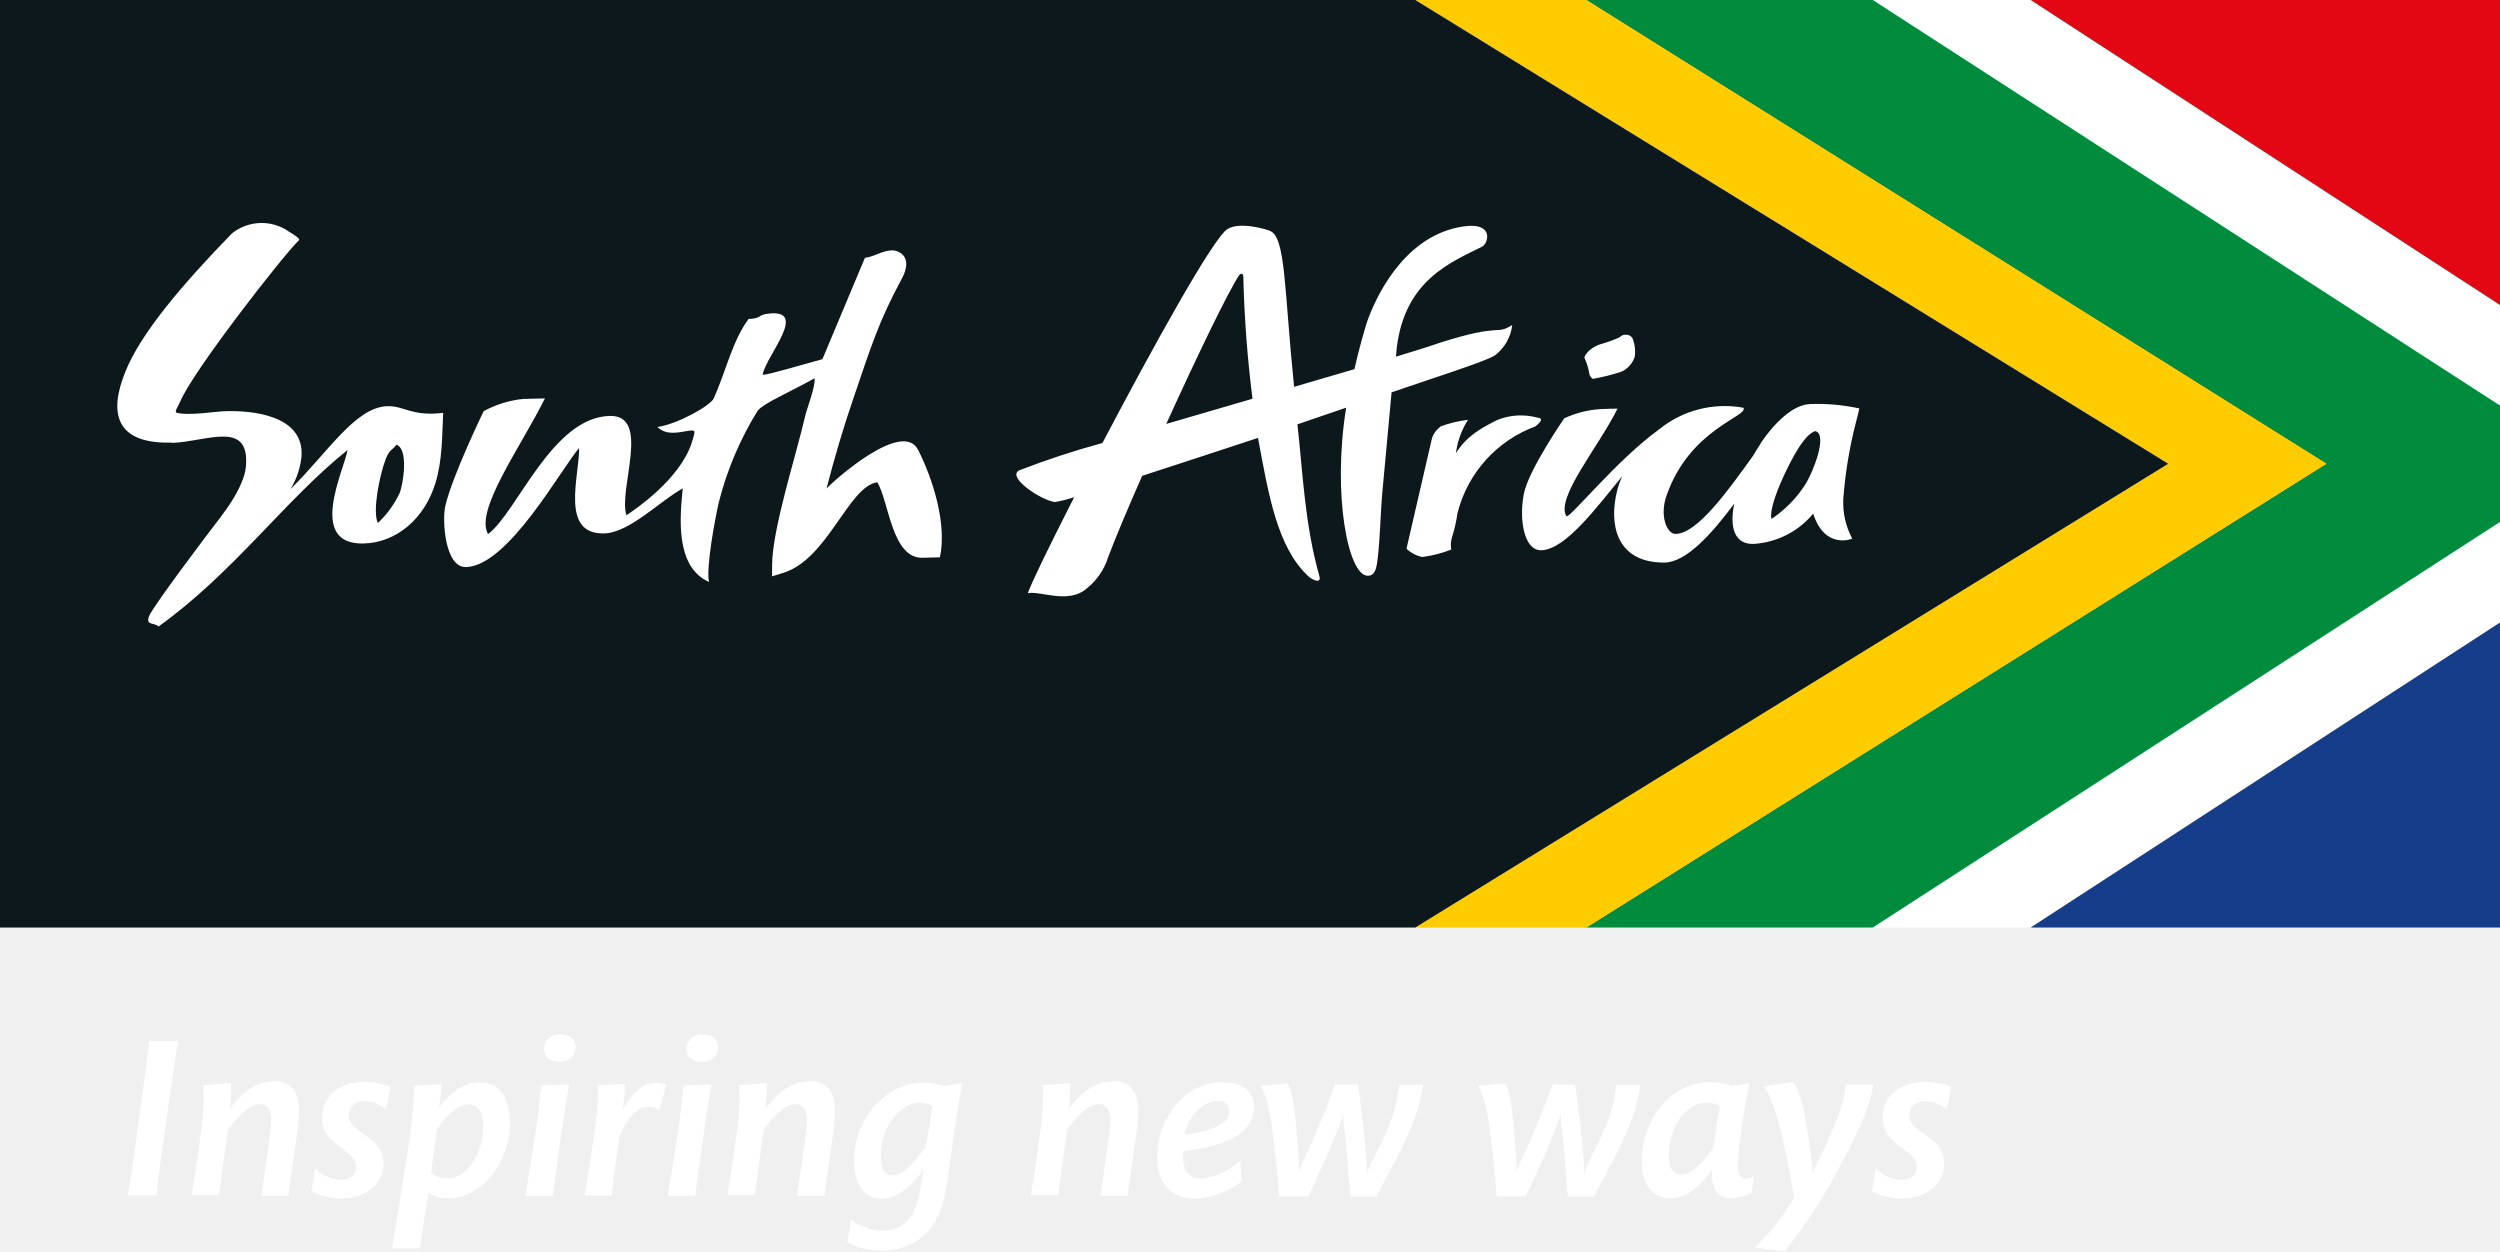
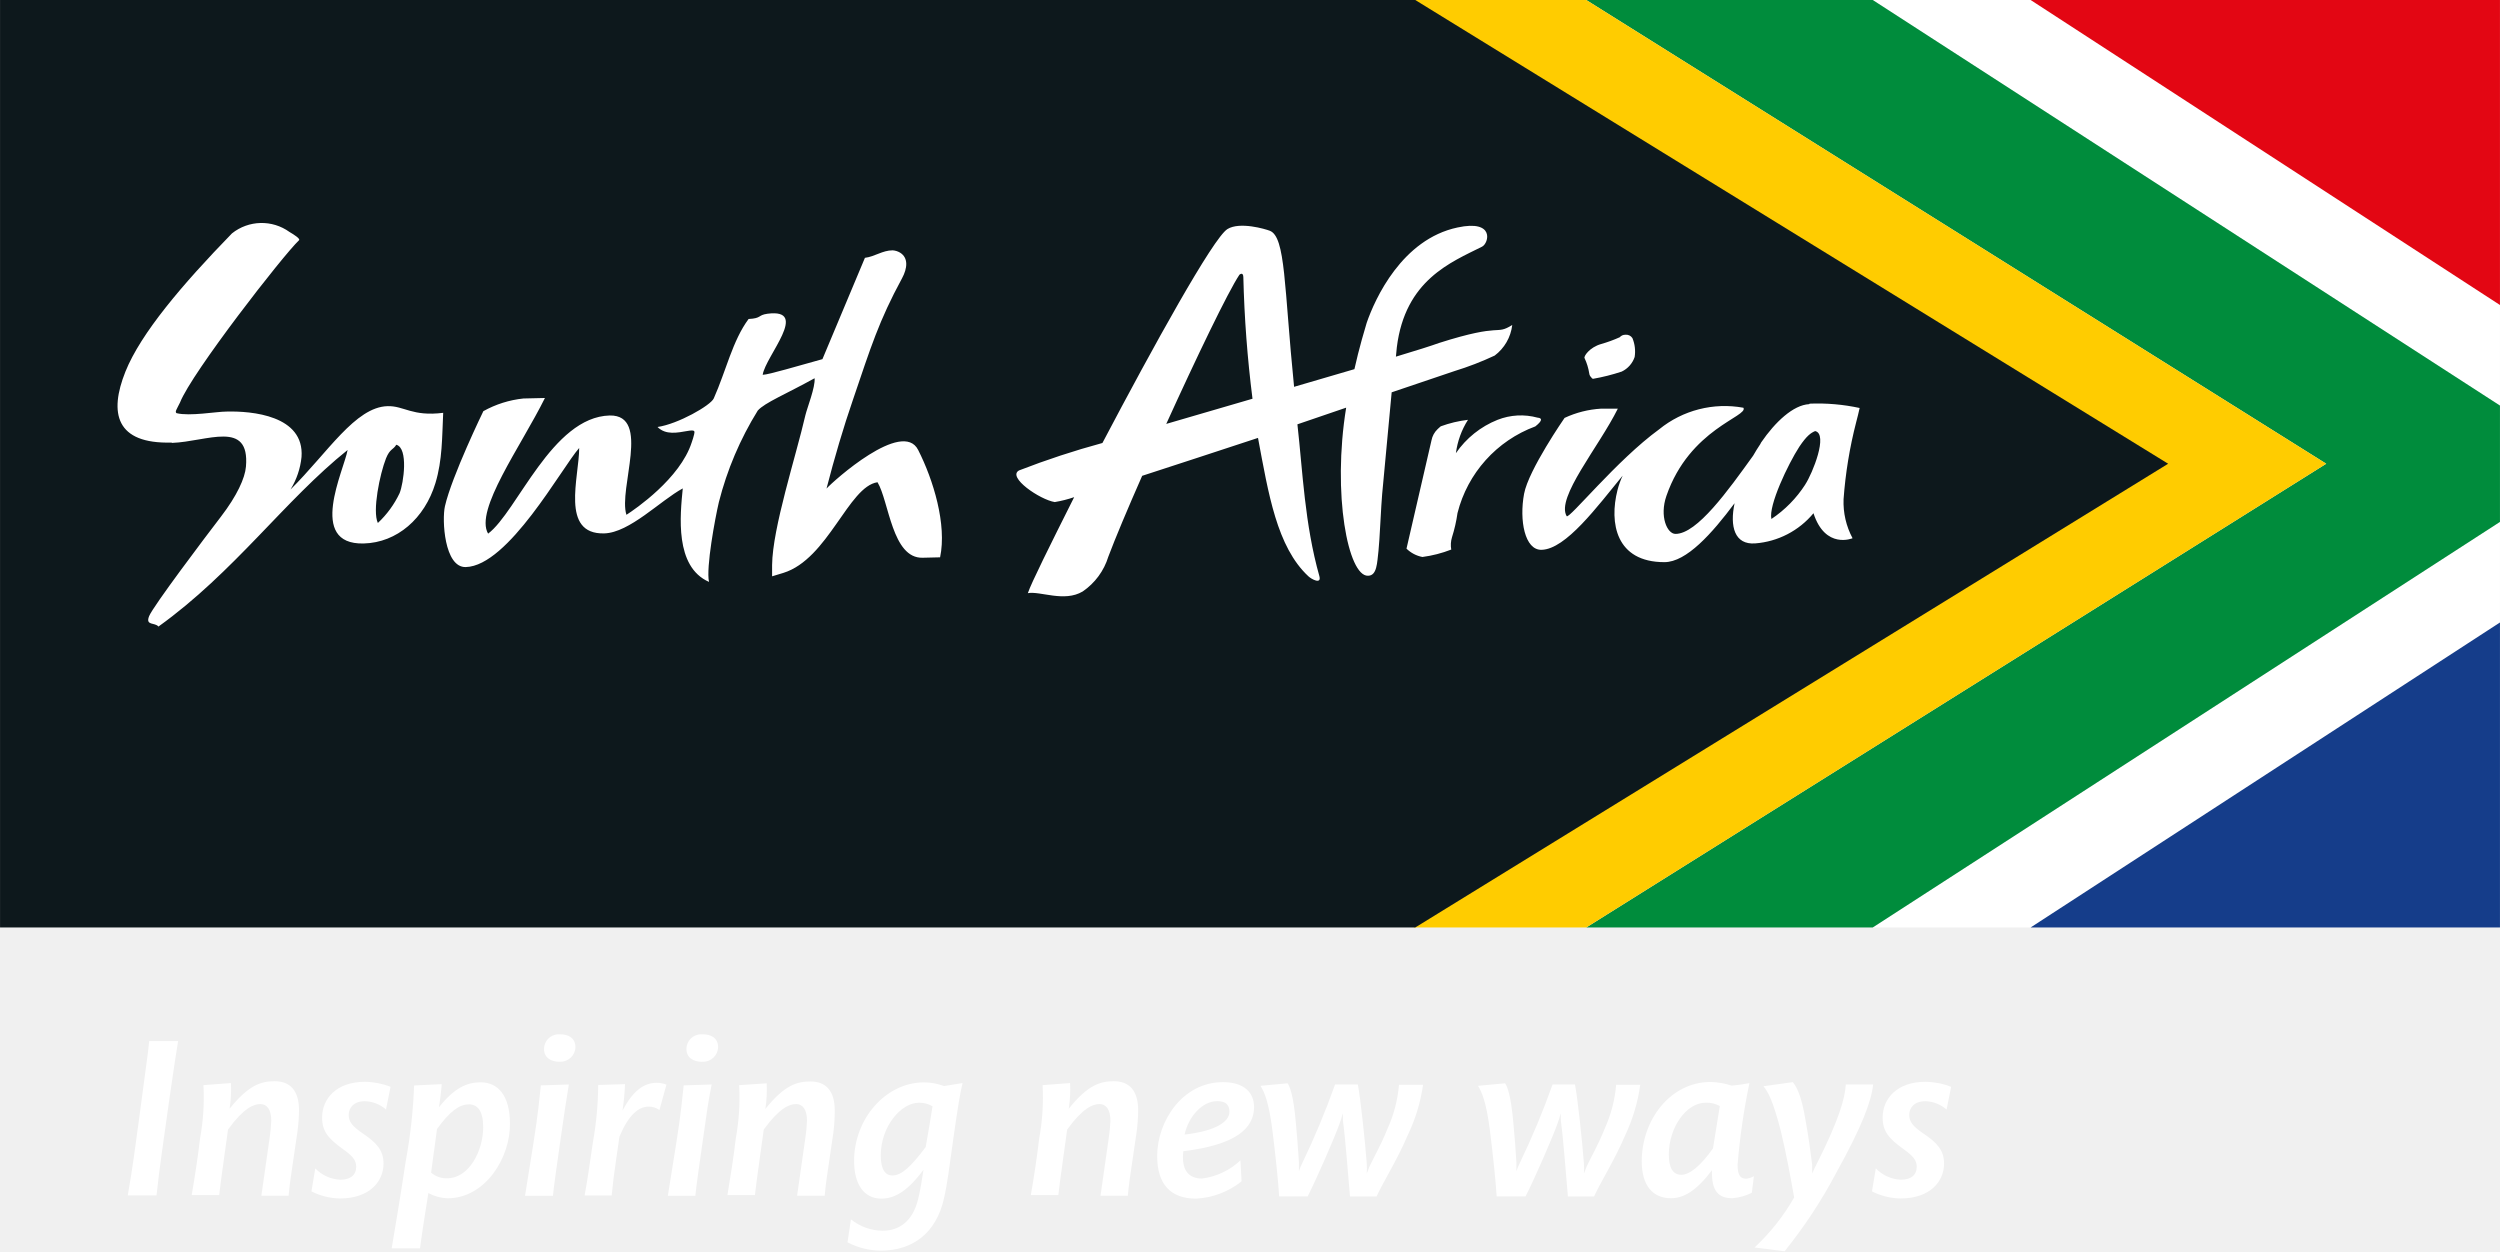
- <svg xmlns="http://www.w3.org/2000/svg" id="Layer_1" data-name="Layer 1" viewBox="0 0 300 150.16">
+ <svg xmlns="http://www.w3.org/2000/svg" width="105.83mm" height="52.97mm" viewBox="0 0 300 150.16">
  <defs>
-     <style>.cls-1,.cls-7{fill:#fff;}.cls-2{fill:#008c3c;}.cls-2,.cls-3,.cls-4,.cls-5,.cls-6,.cls-7{fill-rule:evenodd;}.cls-3{fill:#fc0;}.cls-4{fill:#153d8a;}.cls-5{fill:#e30613;}.cls-6{fill:#0d181c;}.cls-8{fill:none;}</style>
+     <style>.a{fill:#fff;}.b{fill:#008c3c;}.c{fill:#fc0;}.d{fill:#153d8a;}.e{fill:#e30613;}.f{fill:#0d181c;}.g{fill:none;}</style>
  </defs>
-   <polygon class="cls-1" points="224.73 0 300 48.67 300 36.6 243.68 0 224.73 0" />
-   <polygon class="cls-1" points="243.68 111.3 300 74.7 300 62.63 224.73 111.3 243.68 111.3" />
-   <polygon class="cls-2" points="279.15 55.65 190.35 111.3 224.73 111.3 300 62.63 300 48.67 224.73 0 190.35 0 279.15 55.65" />
-   <polygon class="cls-3" points="259.98 55.65 169.63 111.3 190.35 111.3 279.15 55.65 190.35 0 169.63 0 259.98 55.65" />
-   <polygon class="cls-4" points="300 111.3 300 74.7 243.68 111.3 300 111.3" />
-   <polygon class="cls-5" points="300 0 243.68 0 300 36.6 300 0" />
-   <polygon class="cls-6" points="0 111.3 169.83 111.3 260.18 55.65 169.83 0 0 0 0 111.3" />
-   <path class="cls-7" d="M184.51,50.12a7.61,7.61,0,0,0-4.8.26c-2,1-3.67,1.91-5,4a9.76,9.76,0,0,1,1.45-4,14.33,14.33,0,0,0-3.27.78c-.12.12-.24.19-.38.34a2.5,2.5,0,0,0-.73,1.34l-3,13a3.74,3.74,0,0,0,1.91,1,14.94,14.94,0,0,0,3.46-.89,3.16,3.16,0,0,1,.09-1.48,17.81,17.81,0,0,0,.66-2.9,15,15,0,0,1,9.34-10.4C185.06,50.52,185.13,50.17,184.51,50.12Zm6.44-4.8a.5.5,0,0,0,.21.14,23.83,23.83,0,0,0,3.45-.87,3,3,0,0,0,1.55-1.75,4.22,4.22,0,0,0-.27-2.27.89.89,0,0,0-.85-.4.87.87,0,0,0-.67.3,16.22,16.22,0,0,1-2.22.81c-1.42.4-2.14,1.51-2,1.7a6.74,6.74,0,0,1,.56,1.83A.73.73,0,0,0,191,45.32Zm-51,5.55c3.6-7.92,7.42-15.87,8.78-17.9,0,0,.44-.39.47.26a143.66,143.66,0,0,0,1.1,14.62Zm39.4-8.19A5.37,5.37,0,0,0,181.47,39c-2.1,1.3-1-.32-8.79,2.16-.88.32-2.7.9-5.17,1.64l.11-1.13c1-8.06,6.48-10.19,10.23-12.07.81-.41,1.57-3.28-2.95-2.3C168.25,28.71,165,35.84,164,38.75l-.58,2c-.32,1.15-.62,2.34-.89,3.55l-7.24,2.12c-1.21-11.95-1-18-2.92-18.73-.52-.2-3.59-1.12-5.08-.2-1.71,1.07-8.9,14.08-15,25.67a100,100,0,0,0-10,3.29c-1.49.8,2.51,3.52,4.28,3.8a14.73,14.73,0,0,0,2.33-.59c-2.94,5.78-5.17,10.36-5.56,11.52,1.5-.27,4.37,1.12,6.58-.2a7.83,7.83,0,0,0,3.08-4.18c.82-2.18,2.3-5.71,4.06-9.7,4.11-1.33,9-2.94,13.9-4.55,1.25,6.65,2.25,13.08,6.05,16.61.37.35,1.58,1,1.32,0-1.78-6.31-2-12.57-2.64-18.24l5.85-2c-1.69,10.41.24,20.26,2.62,20.17,1.09,0,1.09-1.55,1.26-3,.13-1.07.33-5.73.44-6.8l1.13-12.21,7.54-2.55C176.73,43.77,178.55,43.14,179.35,42.67Zm37.75,5.82c-1.9.1-4.07,2.12-5.77,4.61l-.09.18c-.3.45-.59.91-.86,1.39-3,4.17-6.72,9.39-9.32,9.39-1,0-1.94-2.1-1.09-4.56,2.79-8.08,9.88-9.53,9.24-10.58a12.46,12.46,0,0,0-10.11,2.59c-5.14,3.71-10.84,10.85-11.14,10.42-1.3-2.22,3.86-8.3,6.14-12.9,0,0-1.24,0-2,.05a12,12,0,0,0-4.39,1.11s-4.33,6.25-4.86,9.11c-.59,3.18.08,6.77,2.1,6.72,2.92-.07,6.68-5.19,9.73-8.9a9.68,9.68,0,0,0-.62,1.73c-1,3.93-.21,8.65,5.63,8.65,2.65,0,5.72-3.45,8.42-7.07-.59,2.8,0,5,2.47,4.82a10.08,10.08,0,0,0,7-3.62c1.42,4.38,4.69,3,4.69,3a9.17,9.17,0,0,1-1.08-4.69,52,52,0,0,1,1.51-9.22c.16-.6.3-1.18.42-1.72A23.87,23.87,0,0,0,217.1,48.49Zm-.47,9.65a14.24,14.24,0,0,1-4.06,4.13c-.37-1.6,2-6.59,3.35-8.67.9-1.34,1.4-1.67,1.9-1.88C219.41,52.08,217.51,56.8,216.63,58.14Zm-196-5C24.84,53,30,50.32,29.51,56c-.11,1.37-1.08,3.5-3,6s-8.15,10.76-8.62,11.94.69.72,1.12,1.25C28.08,68.69,34.2,60,41.71,54c-.43,2.43-4.89,11.39,1.93,11.22,3.95-.1,7.32-3,8.61-7.25.84-2.77.79-5.49.93-8.43-3.72.47-4.69-.85-6.67-.8-3.88.1-7.2,5.6-11.65,9.95a9.2,9.2,0,0,0,1.32-3.9c.36-5-6-5.53-9-5.45-1.2,0-4.43.59-6,.19-.22-.17,0-.42.42-1.28C23,44.73,34,30.6,35.87,28.84c.23-.16-.61-.7-1.13-1a5.71,5.71,0,0,0-6.91.17c-6,6.17-10.94,12-12.78,16.58C13,49.62,13.9,53.29,20.59,53.11ZM46.32,55c.48-1.18.86-1,1.23-1.63,1.48.4.88,4.63.4,5.81a11.83,11.83,0,0,1-2.61,3.58C44.66,61.32,45.58,56.88,46.32,55ZM110.18,54c-1.87-3.74-10.19,3.73-11,4.63.93-3.62,2.07-7.47,3.16-10.62,2.18-6.41,3.1-9.44,5.91-14.63.63-1.17.78-2.43-.24-3.06a2,2,0,0,0-.89-.28c-1.23,0-2.13.75-3.33.9L98.69,43.1c-3,.82-6.38,1.85-7.17,1.88.34-2.25,5.7-8,.57-7.33-1.19.17-.67.55-2.26.63-1.92,2.57-2.72,6.26-4.18,9.53-.37.84-4.3,3.08-6.75,3.43,1,1,2.41.68,3.58.48.92-.16.9,0,.82.38s-.17.65-.3,1.05c-1.4,4.34-6.78,8-7.83,8.68-1-3.11,3-12.05-2-11.92-6.93.17-11.12,11.57-14.6,14.18-1.65-2.82,3.91-10.42,6.82-16.28l-2.58.06a12.56,12.56,0,0,0-4.77,1.47s-3.79,7.8-4.61,11.41c-.37,1.61-.08,7.37,2.5,7.3C61,67.92,67.39,56.15,69.5,53.76c0,3.5-2.29,10.38,3,10.25,3.05-.08,6.74-3.94,9.43-5.4-.31,3.2-1,9.4,3.15,11.22-.38-1.68.74-7.69,1.18-9.56a39.06,39.06,0,0,1,4.67-11c.82-.94,3.43-2,6.82-3.88.1,1.06-.89,3.54-1.1,4.42-1.15,5-3.95,13.52-4,18v1.35l1.33-.41c5.37-1.66,7.82-10.38,11.3-10.88,1.38,2.27,1.74,9.18,5.43,9.06l2.08-.05C113.64,62.95,112,57.58,110.18,54Z" />
-   <line class="cls-8" y1="111.29" x2="300" y2="111.29" />
-   <path class="cls-1" d="M20.36,131.62l-.68,4.83c-.57,4-.76,5.68-.9,7H15.33c.22-1.26.55-3.17,1.06-7l.66-4.89c.49-3.69.74-5.43.85-6.63h3.47C21.15,126.27,20.88,128,20.36,131.62Z" />
-   <path class="cls-1" d="M35.67,135.94l-.52,3.55c-.22,1.42-.41,2.76-.52,4H31.36l1-7a17.47,17.47,0,0,0,.19-2c0-1.34-.52-2-1.31-2s-2,.46-3.88,3.06c0,0-1,7.1-1.06,7.86H23c.36-2.08.74-4.53,1-6.77a27.5,27.5,0,0,0,.41-6.42l3.3-.25a15.3,15.3,0,0,1-.16,3.08c2.29-2.87,3.82-3.3,5.41-3.3,1.8,0,2.92,1.06,2.92,3.49A20.78,20.78,0,0,1,35.67,135.94Z" />
-   <path class="cls-1" d="M46.32,133.15a4,4,0,0,0-2.54-1c-1.36,0-1.94.82-1.94,1.64s.44,1.39,1.75,2.27c1.61,1.09,2.43,2,2.43,3.58,0,2.08-1.61,4.18-5.24,4.18a7.84,7.84,0,0,1-3.41-.85l.46-2.76a4.43,4.43,0,0,0,3,1.36c1.2,0,1.91-.54,1.91-1.56,0-.76-.41-1.28-1.61-2.13-1.75-1.26-2.48-2.13-2.48-3.77,0-2.27,1.72-4.29,5.13-4.29a8.72,8.72,0,0,1,3.08.6Z" />
-   <path class="cls-1" d="M53.69,143.8a5.15,5.15,0,0,1-2.29-.63c-.36,2.27-.74,4.62-1,6.63l-3.36,0c.38-2.32.9-5.24,1.69-10.48a62.5,62.5,0,0,0,1-9.06L53,130.1c0,.33-.19,1.94-.33,2.78,1.88-2.38,3.41-3,5-3,2.13,0,3.52,1.66,3.52,4.94C61.25,138.91,58.25,143.8,53.69,143.8Zm2.54-11.27c-1.12,0-2.29.87-3.79,2.95l-.71,5.24a2.79,2.79,0,0,0,1.91.68c2.7,0,4.34-3.38,4.34-6.12C58,133.31,57.29,132.52,56.23,132.52Z" />
-   <path class="cls-1" d="M67.28,136.62c-.44,3-.85,6-.93,6.88h-3.3c.16-1,.41-2.57,1-6.25s.76-5.73.9-7l3.36-.11C67.94,132.11,67.69,133.67,67.28,136.62Zm-.14-9.2c-1,0-1.86-.49-1.86-1.53a1.76,1.76,0,0,1,2-1.75c.93,0,1.8.44,1.8,1.53A1.79,1.79,0,0,1,67.15,127.42Z" />
-   <path class="cls-1" d="M79.13,133.21a2.09,2.09,0,0,0-1.31-.41c-1.2,0-2.4,1-3.49,3.6l-.44,3.06c-.19,1.31-.38,2.78-.49,4H70.15c.33-1.75.6-3.69,1-6.41a40.29,40.29,0,0,0,.63-6.85L75,130.1a28.4,28.4,0,0,1-.3,3.17c1.26-2.38,2.57-3.33,4.1-3.33a3.19,3.19,0,0,1,1.17.22Z" />
-   <path class="cls-1" d="M84.37,136.62c-.44,3-.85,6-.93,6.88h-3.3c.16-1,.41-2.57,1-6.25s.76-5.73.9-7l3.36-.11C85,132.11,84.78,133.67,84.37,136.62Zm-.14-9.2c-1,0-1.86-.49-1.86-1.53a1.76,1.76,0,0,1,2-1.75c.93,0,1.8.44,1.8,1.53A1.79,1.79,0,0,1,84.24,127.42Z" />
-   <path class="cls-1" d="M100,135.94l-.52,3.55c-.22,1.42-.41,2.76-.52,4H95.65l1-7a17.47,17.47,0,0,0,.19-2c0-1.34-.52-2-1.31-2s-2,.46-3.88,3.06c0,0-1,7.1-1.06,7.86h-3.3c.35-2.08.74-4.53,1-6.77a27.55,27.55,0,0,0,.41-6.42l3.3-.25a15.15,15.15,0,0,1-.16,3.08c2.29-2.87,3.82-3.3,5.41-3.3,1.8,0,2.92,1.06,2.92,3.49A20.78,20.78,0,0,1,100,135.94Z" />
-   <path class="cls-1" d="M114.46,136.21c-.57,4-.76,5.81-1.2,7.67-.93,4.09-3.74,6.2-7.56,6.2a8.66,8.66,0,0,1-4-1l.41-2.75a6.15,6.15,0,0,0,3.82,1.36c2,0,3.6-1.17,4.23-3.74.25-.93.49-2.48.66-3.58-1.91,2.59-3.49,3.47-5.05,3.47-2.16,0-3.28-1.8-3.28-4.53,0-5.08,3.82-9.42,8.38-9.42a6.73,6.73,0,0,1,2.4.44c.57-.08,1.64-.27,2.24-.36C115.22,131.1,114.92,133,114.46,136.21Zm-4.18-3.88c-2.18,0-4.59,2.87-4.59,6.33,0,1.72.57,2.4,1.39,2.4,1.12,0,2.24-1.06,4-3.41.25-1.34.71-4.12.82-4.89A3.06,3.06,0,0,0,110.28,132.33Z" />
-   <path class="cls-1" d="M136.38,135.94l-.52,3.55c-.22,1.42-.41,2.76-.52,4h-3.28l1-7a17.47,17.47,0,0,0,.19-2c0-1.34-.52-2-1.31-2s-2,.46-3.88,3.06c0,0-1,7.1-1.06,7.86h-3.3c.36-2.08.74-4.53,1-6.77a27.46,27.46,0,0,0,.41-6.42l3.3-.25a15.26,15.26,0,0,1-.16,3.08c2.29-2.87,3.82-3.3,5.41-3.3,1.8,0,2.92,1.06,2.92,3.49A20.79,20.79,0,0,1,136.38,135.94Z" />
-   <path class="cls-1" d="M142,138.15a6.22,6.22,0,0,0-.05.74c0,1.36.55,2.54,2.29,2.54a8.25,8.25,0,0,0,4.61-2.18l.14,2.51a9.46,9.46,0,0,1-5.46,2.08c-3.09,0-4.67-1.75-4.67-5.13,0-4.1,3-8.85,7.89-8.85,2.57,0,3.74,1.28,3.74,3C150.47,135.45,148.26,137.38,142,138.15Zm4-6c-1.67,0-3.36,1.77-3.85,4,3.69-.41,5.38-1.53,5.38-2.73S146.59,132.14,146,132.14Z" />
-   <path class="cls-1" d="M168.9,136.29c-1.23,2.9-2.95,5.6-3.71,7.29l-3.14,0c-.22-2.59-.6-7.37-.82-8.85-.06-.3,0-.68-.06-1.12a7.76,7.76,0,0,1-.38,1.25c-.52,1.5-2.68,6.47-3.82,8.71H153.5c-.11-1.8-.41-4.72-.82-8-.44-3.44-1-4.59-1.42-5.27l3.25-.3c.25.35.71,1.39,1,4.83.14,1.45.27,3.11.36,4.67,0,.3,0,.74,0,1.06a6.4,6.4,0,0,1,.41-1,95.75,95.75,0,0,0,3.93-9.42h2.73c.33,1.72.87,6.83,1.07,9.45a9.18,9.18,0,0,1,0,1.23c.19-.41.25-.71.41-1,.46-1,1.23-2.27,2.07-4.34a16.11,16.11,0,0,0,1.39-5.3l2.89,0A20.85,20.85,0,0,1,168.9,136.29Z" />
-   <path class="cls-1" d="M195,136.29c-1.23,2.9-2.95,5.6-3.71,7.29l-3.14,0c-.22-2.59-.6-7.37-.82-8.85-.06-.3,0-.68-.06-1.12a7.82,7.82,0,0,1-.38,1.25c-.52,1.5-2.68,6.47-3.82,8.71h-3.47c-.11-1.8-.41-4.72-.82-8-.44-3.44-1-4.59-1.42-5.27l3.25-.3c.25.35.71,1.39,1,4.83.14,1.45.27,3.11.36,4.67,0,.3,0,.74,0,1.06a6.34,6.34,0,0,1,.41-1,95.73,95.73,0,0,0,3.93-9.42H189c.33,1.72.87,6.83,1.07,9.45a9.18,9.18,0,0,1,0,1.23c.19-.41.25-.71.41-1,.46-1,1.23-2.27,2.07-4.34a16.11,16.11,0,0,0,1.39-5.3l2.89,0A20.83,20.83,0,0,1,195,136.29Z" />
-   <path class="cls-1" d="M210.22,143.14a6.52,6.52,0,0,1-2.32.65c-1.66,0-2.54-.82-2.46-3.36-1.88,2.48-3.38,3.36-4.94,3.36-2.18,0-3.49-1.55-3.49-4.42,0-5.08,3.52-9.53,8.25-9.53a8.57,8.57,0,0,1,2.54.44c.55,0,1.58-.22,2.13-.3a79.9,79.9,0,0,0-1.42,9.8c0,1.37.41,1.67,1.06,1.67a2.72,2.72,0,0,0,.9-.3Zm-5.54-10.81c-2.35,0-4.42,3-4.42,6.22,0,1.69.55,2.43,1.5,2.43s2.27-1,3.8-3.17c.22-1.34.65-4,.82-5.08h0A3.16,3.16,0,0,0,204.68,132.33Z" />
-   <path class="cls-1" d="M220.32,140.8a58.79,58.79,0,0,1-6.17,9.36l-3.6-.46a25.47,25.47,0,0,0,4.75-6c-.38-2.16-.93-5.19-1.58-7.89-1-3.9-1.56-4.75-2.1-5.46l3.52-.49c.38.49,1,1.36,1.53,4.59.36,1.94.6,3.82.79,5.3,0,.3,0,.74,0,1.09a11.82,11.82,0,0,1,.55-1.17c2.7-5.35,3.38-7.86,3.49-9.53h3.28C224.55,132.22,223.44,135.17,220.32,140.8Z" />
-   <path class="cls-1" d="M233.59,133.15a4,4,0,0,0-2.54-1c-1.37,0-1.94.82-1.94,1.64s.44,1.39,1.75,2.27c1.61,1.09,2.43,2,2.43,3.58,0,2.08-1.61,4.18-5.24,4.18a7.84,7.84,0,0,1-3.41-.85l.46-2.76a4.43,4.43,0,0,0,3,1.36c1.2,0,1.91-.54,1.91-1.56,0-.76-.41-1.28-1.61-2.13-1.75-1.26-2.48-2.13-2.48-3.77,0-2.27,1.72-4.29,5.13-4.29a8.71,8.71,0,0,1,3.09.6Z" />
+   <polygon class="a" points="224.73 0 300 48.67 300 36.6 243.68 0 224.73 0" />
+   <polygon class="a" points="243.68 111.3 300 74.7 300 62.63 224.73 111.3 243.68 111.3" />
+   <polygon class="b" points="279.15 55.65 190.35 111.3 224.73 111.3 300 62.63 300 48.67 224.73 0 190.35 0 279.15 55.65" />
+   <polygon class="c" points="259.98 55.65 169.63 111.3 190.35 111.3 279.15 55.65 190.35 0 169.63 0 259.98 55.65" />
+   <polygon class="d" points="300 111.3 300 74.7 243.68 111.3 300 111.3" />
+   <polygon class="e" points="300 0 243.68 0 300 36.6 300 0" />
+   <polygon class="f" points="0 111.3 169.83 111.3 260.18 55.65 169.83 0 0 0 0 111.3" />
+   <path class="a" d="M184.51,50.12a7.61,7.61,0,0,0-4.8.26,11,11,0,0,0-5,4,9.76,9.76,0,0,1,1.45-4,14.33,14.33,0,0,0-3.27.78c-.12.12-.24.19-.38.34a2.5,2.5,0,0,0-.73,1.34l-3,13a3.74,3.74,0,0,0,1.91,1,14.94,14.94,0,0,0,3.46-.89,3.16,3.16,0,0,1,.09-1.48,17.81,17.81,0,0,0,.66-2.9,15,15,0,0,1,9.34-10.4C185.06,50.52,185.13,50.17,184.51,50.12Zm6.44-4.8a.5.5,0,0,0,.21.14,23.83,23.83,0,0,0,3.45-.87,3,3,0,0,0,1.55-1.75,4.22,4.22,0,0,0-.27-2.27.89.89,0,0,0-.85-.4.87.87,0,0,0-.67.3,16.22,16.22,0,0,1-2.22.81c-1.42.4-2.14,1.51-2,1.7a6.74,6.74,0,0,1,.56,1.83.73.73,0,0,0,.29.51Zm-51,5.55c3.6-7.92,7.42-15.87,8.78-17.9,0,0,.44-.39.47.26a143.66,143.66,0,0,0,1.1,14.62Zm39.4-8.19A5.37,5.37,0,0,0,181.47,39c-2.1,1.3-1-.32-8.79,2.16-.88.32-2.7.9-5.17,1.64l.11-1.13c1-8.06,6.48-10.19,10.23-12.07.81-.41,1.57-3.28-2.95-2.3-6.65,1.41-9.9,8.54-10.9,11.45l-.58,2c-.32,1.15-.62,2.34-.89,3.55l-7.24,2.12c-1.21-12-1-18-2.92-18.73-.52-.2-3.59-1.12-5.08-.2-1.71,1.07-8.9,14.08-15,25.67a100,100,0,0,0-10,3.29c-1.49.8,2.51,3.52,4.28,3.8a14.73,14.73,0,0,0,2.33-.59C126,65.44,123.73,70,123.34,71.18c1.5-.27,4.37,1.12,6.58-.2A7.83,7.83,0,0,0,133,66.8c.82-2.18,2.3-5.71,4.06-9.7,4.11-1.33,9-2.94,13.9-4.55,1.25,6.65,2.25,13.08,6.05,16.61.37.35,1.58,1,1.32,0-1.78-6.31-2-12.57-2.64-18.24l5.85-2c-1.69,10.41.24,20.26,2.62,20.17,1.09,0,1.09-1.55,1.26-3,.13-1.07.33-5.73.44-6.8L167,47.08l7.54-2.55a36.56,36.56,0,0,0,4.82-1.86ZM217.1,48.5c-1.9.1-4.07,2.12-5.77,4.61l-.09.18c-.3.45-.59.91-.86,1.39-3,4.17-6.72,9.39-9.32,9.39-1,0-1.94-2.1-1.09-4.56,2.79-8.08,9.88-9.53,9.24-10.58a12.46,12.46,0,0,0-10.11,2.59C194,55.23,188.26,62.37,188,61.94c-1.3-2.22,3.86-8.3,6.14-12.9,0,0-1.24,0-2,0a12,12,0,0,0-4.39,1.11s-4.33,6.25-4.86,9.11c-.59,3.18.08,6.77,2.1,6.72,2.92-.07,6.68-5.19,9.73-8.9a9.68,9.68,0,0,0-.62,1.73c-1,3.93-.21,8.65,5.63,8.65,2.65,0,5.72-3.45,8.42-7.07-.59,2.8,0,5,2.47,4.82a10.08,10.08,0,0,0,7-3.62c1.42,4.38,4.69,3,4.69,3a9.17,9.17,0,0,1-1.08-4.69,52,52,0,0,1,1.51-9.22c.16-.6.3-1.18.42-1.72a23.87,23.87,0,0,0-6-.52Zm-.47,9.65a14.24,14.24,0,0,1-4.06,4.13c-.37-1.6,2-6.59,3.35-8.67.9-1.34,1.4-1.67,1.9-1.88,1.59.35-.31,5.07-1.19,6.41Zm-196-5C24.84,53,30,50.32,29.51,56c-.11,1.37-1.08,3.5-3,6s-8.15,10.76-8.62,11.94.69.72,1.12,1.25C28.08,68.69,34.2,60,41.71,54c-.43,2.43-4.89,11.39,1.93,11.22,4-.1,7.32-3,8.61-7.25.84-2.77.79-5.49.93-8.43-3.72.47-4.69-.85-6.67-.8-3.88.1-7.2,5.6-11.65,10a9.2,9.2,0,0,0,1.32-3.9c.36-5-6-5.53-9-5.45-1.2,0-4.43.59-6,.19-.22-.17,0-.42.42-1.28C23,44.73,34,30.6,35.87,28.84c.23-.16-.61-.7-1.13-1a5.71,5.71,0,0,0-6.91.17c-6,6.17-10.94,12-12.78,16.58-2,5-1.15,8.7,5.54,8.52ZM46.32,55c.48-1.18.86-1,1.23-1.63,1.48.4.88,4.63.4,5.81a11.83,11.83,0,0,1-2.61,3.58C44.66,61.32,45.58,56.88,46.32,55Zm63.86-1c-1.87-3.74-10.19,3.73-11,4.63.93-3.62,2.07-7.47,3.16-10.62,2.18-6.41,3.1-9.44,5.91-14.63.63-1.17.78-2.43-.24-3.06a2,2,0,0,0-.89-.28c-1.23,0-2.13.75-3.33.9L98.69,43.1c-3,.82-6.38,1.85-7.17,1.88.34-2.25,5.7-8,.57-7.33-1.19.17-.67.55-2.26.63-1.92,2.57-2.72,6.26-4.18,9.53-.37.84-4.3,3.08-6.75,3.43,1,1,2.41.68,3.58.48.92-.16.9,0,.82.38a9.34,9.34,0,0,1-.3,1c-1.4,4.34-6.78,8-7.83,8.68-1-3.11,3-12-2-11.92-6.93.17-11.12,11.57-14.6,14.18-1.65-2.82,3.91-10.42,6.82-16.28l-2.58.06A12.56,12.56,0,0,0,58,49.34s-3.79,7.8-4.61,11.41c-.37,1.61-.08,7.37,2.5,7.3C61,67.92,67.39,56.15,69.5,53.76c0,3.5-2.29,10.38,3,10.25,3.05-.08,6.74-3.94,9.43-5.4-.31,3.2-1,9.4,3.15,11.22-.38-1.68.74-7.69,1.18-9.56a39.06,39.06,0,0,1,4.67-11c.82-.94,3.43-2,6.82-3.88.1,1.06-.89,3.54-1.1,4.42-1.15,5-3.95,13.52-4,18v1.35L94,68.75c5.37-1.66,7.82-10.38,11.3-10.88,1.38,2.27,1.74,9.18,5.43,9.06l2.08-.05C113.64,62.95,112,57.58,110.18,54Z" transform="translate(0 0)" />
+   <line class="g" y1="111.29" x2="300" y2="111.29" />
+   <path class="a" d="M20.36,131.62l-.68,4.83c-.57,4-.76,5.68-.9,7H15.33c.22-1.26.55-3.17,1.06-7l.66-4.89c.49-3.69.74-5.43.85-6.63h3.47C21.15,126.27,20.88,128,20.36,131.62Z" transform="translate(0 0)" />
+   <path class="a" d="M35.67,135.94l-.52,3.55c-.22,1.42-.41,2.76-.52,4H31.36l1-7a17.47,17.47,0,0,0,.19-2c0-1.34-.52-2-1.31-2s-2,.46-3.88,3.06c0,0-1,7.1-1.06,7.86H23c.36-2.08.74-4.53,1-6.77a27.5,27.5,0,0,0,.41-6.42l3.3-.25a15.3,15.3,0,0,1-.16,3.08c2.29-2.87,3.82-3.3,5.41-3.3,1.8,0,2.92,1.06,2.92,3.49A20.78,20.78,0,0,1,35.67,135.94Z" transform="translate(0 0)" />
+   <path class="a" d="M46.32,133.15a4,4,0,0,0-2.54-1c-1.36,0-1.94.82-1.94,1.64s.44,1.39,1.75,2.27c1.61,1.09,2.43,2,2.43,3.58,0,2.08-1.61,4.18-5.24,4.18a7.84,7.84,0,0,1-3.41-.85l.46-2.76a4.43,4.43,0,0,0,3,1.36c1.2,0,1.91-.54,1.91-1.56,0-.76-.41-1.28-1.61-2.13-1.75-1.26-2.48-2.13-2.48-3.77,0-2.27,1.72-4.29,5.13-4.29a8.72,8.72,0,0,1,3.08.6Z" transform="translate(0 0)" />
+   <path class="a" d="M53.69,143.8a5.15,5.15,0,0,1-2.29-.63c-.36,2.27-.74,4.62-1,6.63H47c.38-2.32.9-5.24,1.69-10.48a62.5,62.5,0,0,0,1-9.06L53,130.1c0,.33-.19,1.94-.33,2.78,1.88-2.38,3.41-3,5-3,2.13,0,3.52,1.66,3.52,4.94C61.25,138.91,58.25,143.8,53.69,143.8Zm2.54-11.27c-1.12,0-2.29.87-3.79,2.95l-.71,5.24a2.79,2.79,0,0,0,1.91.68c2.7,0,4.34-3.38,4.34-6.12,0-2-.69-2.76-1.75-2.76Z" transform="translate(0 0)" />
+   <path class="a" d="M67.28,136.62c-.44,3-.85,6-.93,6.88H63l1-6.25c.59-3.68.76-5.73.9-7l3.36-.11C67.94,132.11,67.69,133.67,67.28,136.62Zm-.14-9.2c-1,0-1.86-.49-1.86-1.53A1.76,1.76,0,0,1,67,124.12l.25,0c.93,0,1.8.44,1.8,1.53a1.79,1.79,0,0,1-1.82,1.76h-.12Z" transform="translate(0 0)" />
+   <path class="a" d="M79.13,133.21a2.09,2.09,0,0,0-1.31-.41c-1.2,0-2.4,1-3.49,3.6l-.44,3.06c-.19,1.31-.38,2.78-.49,4H70.15c.33-1.75.6-3.69,1-6.41a40.29,40.29,0,0,0,.63-6.85l3.22-.1a28.4,28.4,0,0,1-.3,3.17c1.26-2.38,2.57-3.33,4.1-3.33a3.19,3.19,0,0,1,1.17.22Z" transform="translate(0 0)" />
+   <path class="a" d="M84.37,136.62c-.44,3-.85,6-.93,6.88h-3.3l1-6.25c.59-3.68.76-5.73.9-7l3.36-.11C85,132.11,84.78,133.67,84.37,136.62Zm-.14-9.2c-1,0-1.86-.49-1.86-1.53a1.76,1.76,0,0,1,1.75-1.77l.25,0c.93,0,1.8.44,1.8,1.53a1.79,1.79,0,0,1-1.82,1.76h-.12Z" transform="translate(0 0)" />
+   <path class="a" d="M100,135.94l-.52,3.55c-.22,1.42-.41,2.76-.52,4H95.65l1-7a17.47,17.47,0,0,0,.19-2c0-1.34-.52-2-1.31-2s-2,.46-3.88,3.06c0,0-1,7.1-1.06,7.86h-3.3c.35-2.08.74-4.53,1-6.77a27.55,27.55,0,0,0,.41-6.42L92,130a15.15,15.15,0,0,1-.16,3.08c2.29-2.87,3.82-3.3,5.41-3.3,1.8,0,2.92,1.06,2.92,3.49A20.78,20.78,0,0,1,100,135.94Z" transform="translate(0 0)" />
+   <path class="a" d="M114.46,136.21c-.57,4-.76,5.81-1.2,7.67-.93,4.09-3.74,6.2-7.56,6.2a8.66,8.66,0,0,1-4-1l.41-2.75a6.15,6.15,0,0,0,3.82,1.36c2,0,3.6-1.17,4.23-3.74.25-.93.49-2.48.66-3.58-1.91,2.59-3.49,3.47-5.05,3.47-2.16,0-3.28-1.8-3.28-4.53,0-5.08,3.82-9.42,8.38-9.42a6.73,6.73,0,0,1,2.4.44c.57-.08,1.64-.27,2.24-.36C115.22,131.1,114.92,133,114.46,136.21Zm-4.18-3.88c-2.18,0-4.59,2.87-4.59,6.33,0,1.72.57,2.4,1.39,2.4,1.12,0,2.24-1.06,4-3.41.25-1.34.71-4.12.82-4.89A3.06,3.06,0,0,0,110.28,132.33Z" transform="translate(0 0)" />
+   <path class="a" d="M136.38,135.94l-.52,3.55c-.22,1.42-.41,2.76-.52,4h-3.28l1-7a17.47,17.47,0,0,0,.19-2c0-1.34-.52-2-1.31-2s-2,.46-3.88,3.06c0,0-1,7.1-1.06,7.86h-3.3c.36-2.08.74-4.53,1-6.77a27.46,27.46,0,0,0,.41-6.42l3.3-.25a15.26,15.26,0,0,1-.16,3.08c2.29-2.87,3.82-3.3,5.41-3.3,1.8,0,2.92,1.06,2.92,3.49A20.79,20.79,0,0,1,136.38,135.94Z" transform="translate(0 0)" />
+   <path class="a" d="M142,138.15a6.22,6.22,0,0,0-.05.74c0,1.36.55,2.54,2.29,2.54a8.25,8.25,0,0,0,4.61-2.18l.14,2.51a9.46,9.46,0,0,1-5.46,2.08c-3.09,0-4.67-1.75-4.67-5.13,0-4.1,3-8.85,7.89-8.85,2.57,0,3.74,1.28,3.74,3C150.47,135.45,148.26,137.38,142,138.15Zm4-6c-1.67,0-3.36,1.77-3.85,4,3.69-.41,5.38-1.53,5.38-2.73s-.94-1.28-1.53-1.28Z" transform="translate(0 0)" />
+   <path class="a" d="M168.9,136.29c-1.23,2.9-2.95,5.6-3.71,7.29H162c-.22-2.59-.6-7.37-.82-8.85-.06-.3,0-.68-.06-1.12a7.76,7.76,0,0,1-.38,1.25c-.52,1.5-2.68,6.47-3.82,8.71H153.5c-.11-1.8-.41-4.72-.82-8-.44-3.44-1-4.59-1.42-5.27l3.25-.3c.25.35.71,1.39,1,4.83.14,1.45.27,3.11.36,4.67v1.06a6.4,6.4,0,0,1,.41-1,95.75,95.75,0,0,0,3.93-9.42h2.73c.33,1.72.87,6.83,1.07,9.45a9.18,9.18,0,0,1,0,1.23c.19-.41.25-.71.41-1,.46-1,1.23-2.27,2.07-4.34a16.11,16.11,0,0,0,1.39-5.3h2.89A20.85,20.85,0,0,1,168.9,136.29Z" transform="translate(0 0)" />
+   <path class="a" d="M195,136.29c-1.23,2.9-2.95,5.6-3.71,7.29h-3.14c-.22-2.59-.6-7.37-.82-8.85-.06-.3,0-.68-.06-1.12a7.82,7.82,0,0,1-.38,1.25c-.52,1.5-2.68,6.47-3.82,8.71H179.6c-.11-1.8-.41-4.72-.82-8-.44-3.44-1-4.59-1.42-5.27l3.25-.3c.25.35.71,1.39,1,4.83.14,1.45.27,3.11.36,4.67v1.06a6.34,6.34,0,0,1,.41-1,95.73,95.73,0,0,0,3.93-9.42H189c.33,1.72.87,6.83,1.07,9.45a9.18,9.18,0,0,1,0,1.23c.19-.41.25-.71.41-1,.46-1,1.23-2.27,2.07-4.34a16.11,16.11,0,0,0,1.39-5.3h2.89A20.83,20.83,0,0,1,195,136.29Z" transform="translate(0 0)" />
+   <path class="a" d="M210.22,143.14a6.52,6.52,0,0,1-2.32.65c-1.66,0-2.54-.82-2.46-3.36-1.88,2.48-3.38,3.36-4.94,3.36-2.18,0-3.49-1.55-3.49-4.42,0-5.08,3.52-9.53,8.25-9.53a8.57,8.57,0,0,1,2.54.44,19.48,19.48,0,0,0,2.13-.3,79.9,79.9,0,0,0-1.42,9.8c0,1.37.41,1.67,1.06,1.67a2.72,2.72,0,0,0,.9-.3Zm-5.54-10.81c-2.35,0-4.42,3-4.42,6.22,0,1.69.55,2.43,1.5,2.43s2.27-1,3.8-3.17c.22-1.34.65-4,.82-5.08h0a3.16,3.16,0,0,0-1.7-.4Z" transform="translate(0 0)" />
+   <path class="a" d="M220.32,140.8a58.79,58.79,0,0,1-6.17,9.36l-3.6-.46a25.47,25.47,0,0,0,4.75-6c-.38-2.16-.93-5.19-1.58-7.89-1-3.9-1.56-4.75-2.1-5.46l3.52-.49c.38.49,1,1.36,1.53,4.59.36,1.94.6,3.82.79,5.3v1.09a11.82,11.82,0,0,1,.55-1.17c2.7-5.35,3.38-7.86,3.49-9.53h3.28C224.55,132.22,223.44,135.17,220.32,140.8Z" transform="translate(0 0)" />
+   <path class="a" d="M233.59,133.15a4,4,0,0,0-2.54-1c-1.37,0-1.94.82-1.94,1.64s.44,1.39,1.75,2.27c1.61,1.09,2.43,2,2.43,3.58,0,2.08-1.61,4.18-5.24,4.18a7.84,7.84,0,0,1-3.41-.85l.46-2.76a4.43,4.43,0,0,0,3,1.36c1.2,0,1.91-.54,1.91-1.56,0-.76-.41-1.28-1.61-2.13-1.75-1.26-2.48-2.13-2.48-3.77,0-2.27,1.72-4.29,5.13-4.29a8.71,8.71,0,0,1,3.09.6Z" transform="translate(0 0)" />
</svg>
